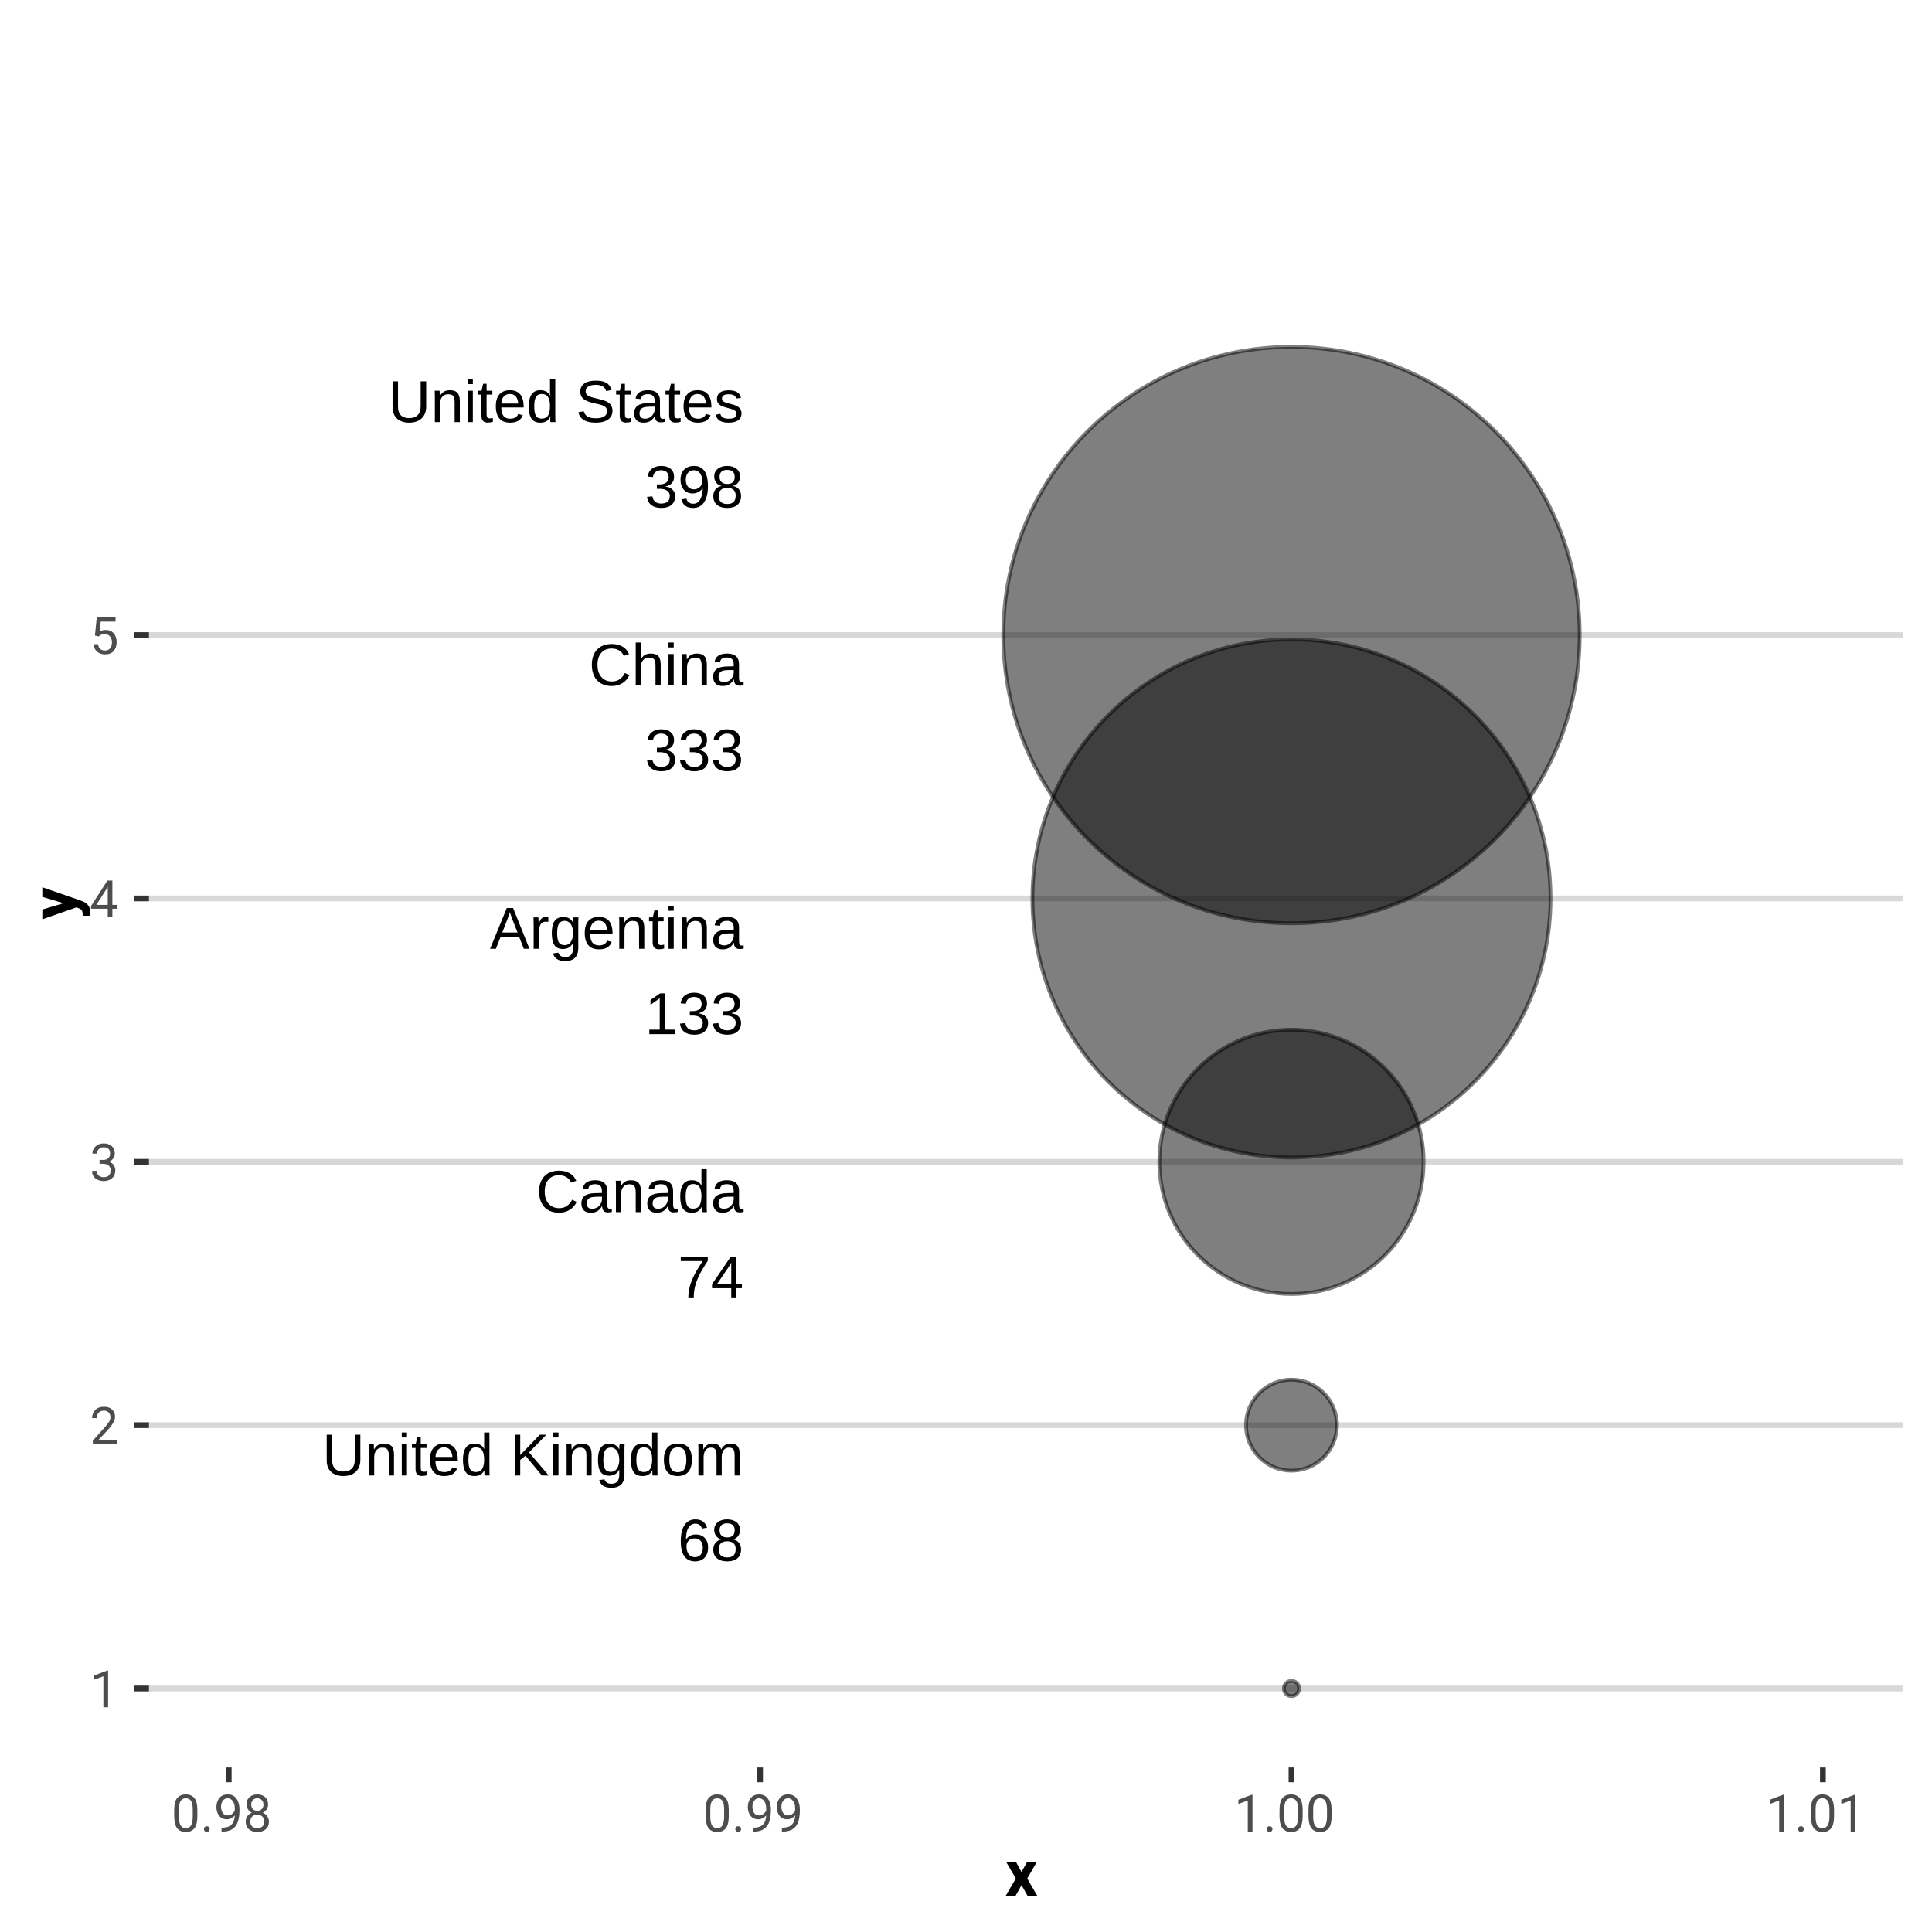
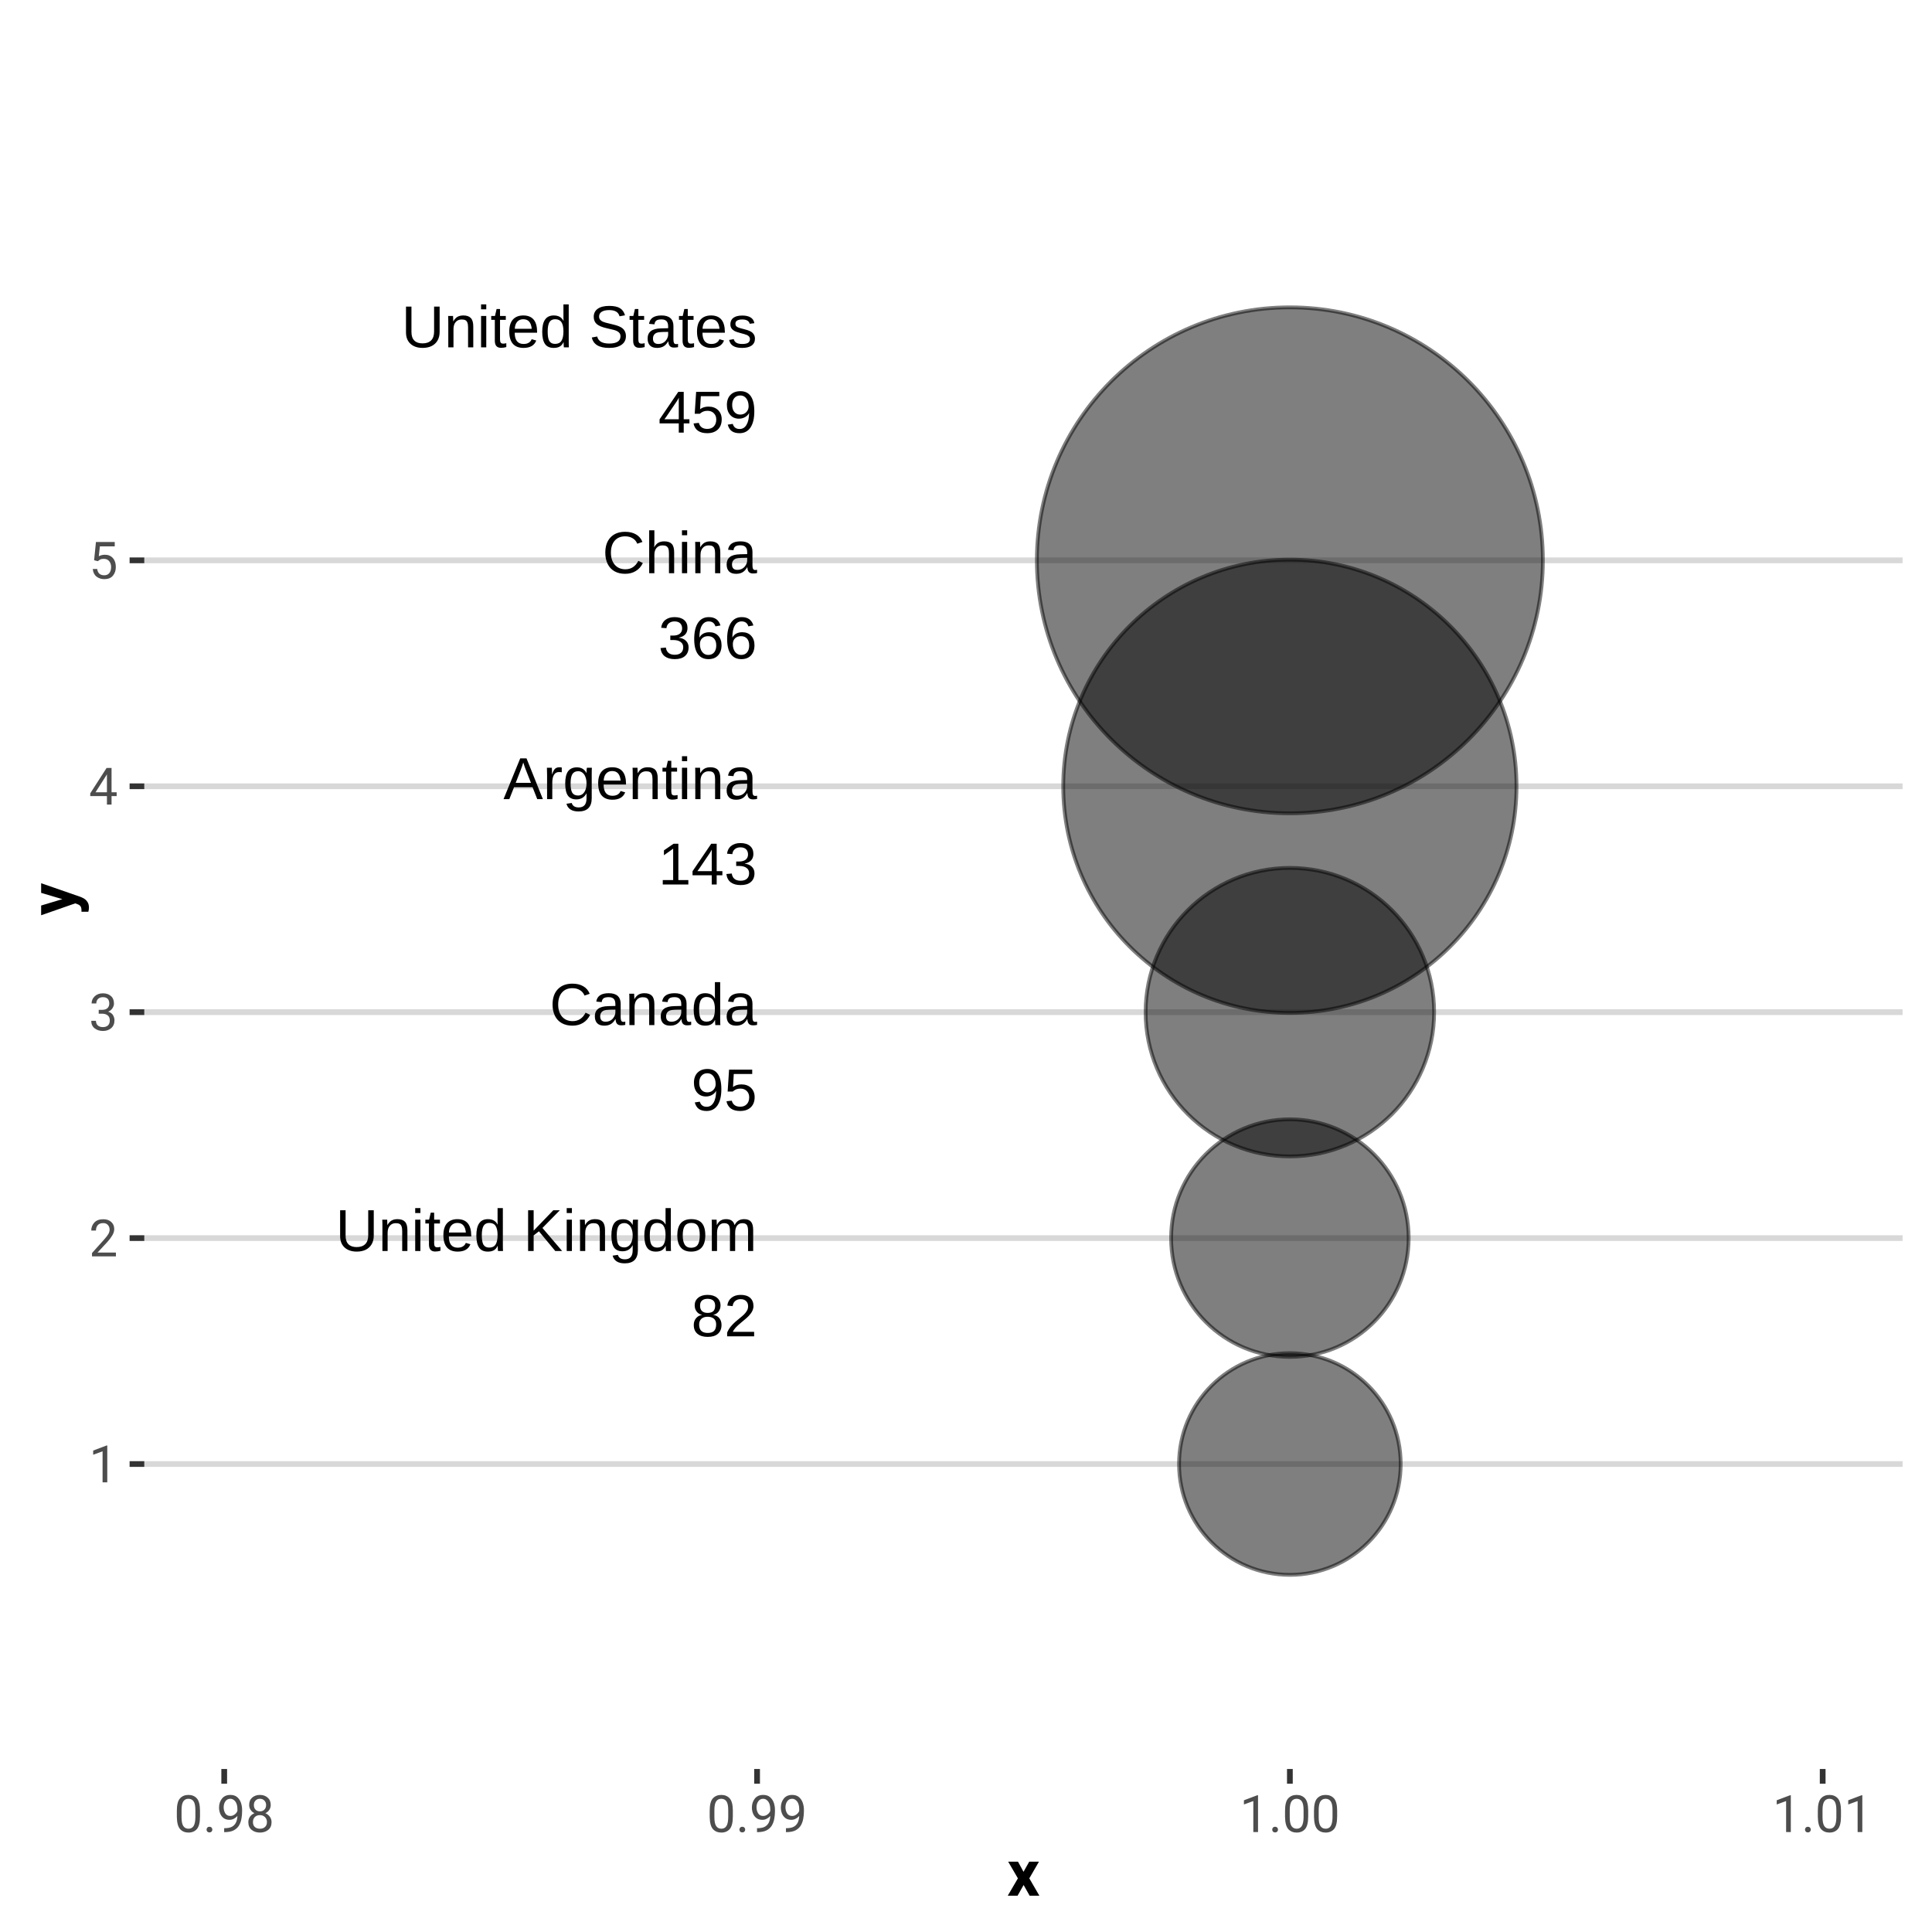
- <svg xmlns="http://www.w3.org/2000/svg" viewBox="0 0 360.00 360.00">
+ <svg xmlns="http://www.w3.org/2000/svg" class="svglite" width="360.00pt" height="360.00pt" viewBox="0 0 360.00 360.00">
  <defs>
    <style type="text/css">
-     line, polyline, polygon, path, rect, circle {
+     .svglite line, .svglite polyline, .svglite polygon, .svglite path, .svglite rect, .svglite circle {
      fill: none;
      stroke: #000000;
      stroke-linecap: round;
      stroke-linejoin: round;
      stroke-miterlimit: 10.00;
    }
  </style>
  </defs>
  <rect width="100%" height="100%" style="stroke: none; fill: #FFFFFF;" />
-   <rect x="0.00" y="0.00" width="360.00" height="360.00" style="stroke-width: 1.07; stroke: none; fill: #FFFFFF;" />
  <defs>
-     <clipPath id="cpMjcuNzZ8MzU0LjUyfDMyOS4zNXw1LjQ4">
-       <rect x="27.76" y="5.48" width="326.76" height="323.87" />
-     </clipPath>
-   </defs>
-   <polyline points="27.76,314.63 354.52,314.63 " style="stroke-width: 1.07; stroke: #D8D8D8; stroke-linecap: butt;" clip-path="url(#cpMjcuNzZ8MzU0LjUyfDMyOS4zNXw1LjQ4)" />
-   <polyline points="27.76,265.56 354.52,265.56 " style="stroke-width: 1.07; stroke: #D8D8D8; stroke-linecap: butt;" clip-path="url(#cpMjcuNzZ8MzU0LjUyfDMyOS4zNXw1LjQ4)" />
-   <polyline points="27.76,216.49 354.52,216.49 " style="stroke-width: 1.07; stroke: #D8D8D8; stroke-linecap: butt;" clip-path="url(#cpMjcuNzZ8MzU0LjUyfDMyOS4zNXw1LjQ4)" />
-   <polyline points="27.76,167.41 354.52,167.41 " style="stroke-width: 1.07; stroke: #D8D8D8; stroke-linecap: butt;" clip-path="url(#cpMjcuNzZ8MzU0LjUyfDMyOS4zNXw1LjQ4)" />
-   <polyline points="27.76,118.34 354.52,118.34 " style="stroke-width: 1.07; stroke: #D8D8D8; stroke-linecap: butt;" clip-path="url(#cpMjcuNzZ8MzU0LjUyfDMyOS4zNXw1LjQ4)" />
-   <circle cx="240.65" cy="118.34" r="53.70" style="stroke-width: 0.71; stroke: #000000; stroke-opacity: 0.50; fill: #000000; fill-opacity: 0.50;" clip-path="url(#cpMjcuNzZ8MzU0LjUyfDMyOS4zNXw1LjQ4)" />
-   <circle cx="240.65" cy="167.41" r="48.27" style="stroke-width: 0.71; stroke: #000000; stroke-opacity: 0.50; fill: #000000; fill-opacity: 0.50;" clip-path="url(#cpMjcuNzZ8MzU0LjUyfDMyOS4zNXw1LjQ4)" />
-   <circle cx="240.65" cy="216.49" r="24.62" style="stroke-width: 0.71; stroke: #000000; stroke-opacity: 0.50; fill: #000000; fill-opacity: 0.50;" clip-path="url(#cpMjcuNzZ8MzU0LjUyfDMyOS4zNXw1LjQ4)" />
-   <circle cx="240.65" cy="265.56" r="8.47" style="stroke-width: 0.71; stroke: #000000; stroke-opacity: 0.50; fill: #000000; fill-opacity: 0.50;" clip-path="url(#cpMjcuNzZ8MzU0LjUyfDMyOS4zNXw1LjQ4)" />
-   <circle cx="240.65" cy="314.63" r="1.42" style="stroke-width: 0.71; stroke: #000000; stroke-opacity: 0.50; fill: #000000; fill-opacity: 0.50;" clip-path="url(#cpMjcuNzZ8MzU0LjUyfDMyOS4zNXw1LjQ4)" />
-   <g clip-path="url(#cpMjcuNzZ8MzU0LjUyfDMyOS4zNXw1LjQ4)">
-     <text x="72.29" y="78.65" style="font-size: 11.04px; font-family: Arial;" textLength="69.34px" lengthAdjust="spacingAndGlyphs">United States </text>
-   </g>
-   <g clip-path="url(#cpMjcuNzZ8MzU0LjUyfDMyOS4zNXw1LjQ4)">
-     <text x="120.15" y="94.54" style="font-size: 11.04px; font-family: Arial;" textLength="21.49px" lengthAdjust="spacingAndGlyphs"> 398</text>
-   </g>
-   <g clip-path="url(#cpMjcuNzZ8MzU0LjUyfDMyOS4zNXw1LjQ4)">
-     <text x="109.72" y="127.72" style="font-size: 11.04px; font-family: Arial;" textLength="31.91px" lengthAdjust="spacingAndGlyphs">China </text>
-   </g>
-   <g clip-path="url(#cpMjcuNzZ8MzU0LjUyfDMyOS4zNXw1LjQ4)">
-     <text x="120.15" y="143.61" style="font-size: 11.04px; font-family: Arial;" textLength="21.49px" lengthAdjust="spacingAndGlyphs"> 333</text>
-   </g>
-   <g clip-path="url(#cpMjcuNzZ8MzU0LjUyfDMyOS4zNXw1LjQ4)">
-     <text x="91.31" y="176.79" style="font-size: 11.04px; font-family: Arial;" textLength="50.33px" lengthAdjust="spacingAndGlyphs">Argentina </text>
-   </g>
-   <g clip-path="url(#cpMjcuNzZ8MzU0LjUyfDMyOS4zNXw1LjQ4)">
-     <text x="120.15" y="192.69" style="font-size: 11.04px; font-family: Arial;" textLength="21.49px" lengthAdjust="spacingAndGlyphs"> 133</text>
-   </g>
-   <g clip-path="url(#cpMjcuNzZ8MzU0LjUyfDMyOS4zNXw1LjQ4)">
-     <text x="99.89" y="225.86" style="font-size: 11.04px; font-family: Arial;" textLength="41.74px" lengthAdjust="spacingAndGlyphs">Canada </text>
-   </g>
-   <g clip-path="url(#cpMjcuNzZ8MzU0LjUyfDMyOS4zNXw1LjQ4)">
-     <text x="126.29" y="241.76" style="font-size: 11.04px; font-family: Arial;" textLength="15.35px" lengthAdjust="spacingAndGlyphs"> 74</text>
-   </g>
-   <g clip-path="url(#cpMjcuNzZ8MzU0LjUyfDMyOS4zNXw1LjQ4)">
-     <text x="60.02" y="274.93" style="font-size: 11.04px; font-family: Arial;" textLength="81.62px" lengthAdjust="spacingAndGlyphs">United Kingdom </text>
-   </g>
-   <g clip-path="url(#cpMjcuNzZ8MzU0LjUyfDMyOS4zNXw1LjQ4)">
-     <text x="126.29" y="290.83" style="font-size: 11.04px; font-family: Arial;" textLength="15.35px" lengthAdjust="spacingAndGlyphs"> 68</text>
-   </g>
-   <defs>
-     <clipPath id="cpMC4wMHwzNjAuMDB8MzYwLjAwfDAuMDA=">
+     <clipPath id="cpMC4wMHwzNjAuMDB8MC4wMHwzNjAuMDA=">
      <rect x="0.00" y="0.00" width="360.00" height="360.00" />
    </clipPath>
  </defs>
-   <g clip-path="url(#cpMC4wMHwzNjAuMDB8MzYwLjAwfDAuMDA=)">
-     <text x="16.72" y="318.13" style="font-size: 9.60px; fill: #4D4D4D; font-family: Roboto;" textLength="6.11px" lengthAdjust="spacingAndGlyphs">1</text>
+   <g clip-path="url(#cpMC4wMHwzNjAuMDB8MC4wMHwzNjAuMDA=)">
+     <rect x="0.00" y="0" width="360.00" height="360.00" style="stroke-width: 1.07; stroke: none; fill: #FFFFFF;" />
  </g>
-   <g clip-path="url(#cpMC4wMHwzNjAuMDB8MzYwLjAwfDAuMDA=)">
-     <text x="16.72" y="269.06" style="font-size: 9.60px; fill: #4D4D4D; font-family: Roboto;" textLength="6.11px" lengthAdjust="spacingAndGlyphs">2</text>
+   <defs>
+     <clipPath id="cpMjYuODl8MzU0LjUyfDUuNDh8MzI5LjYz">
+       <rect x="26.89" y="5.48" width="327.63" height="324.15" />
+     </clipPath>
+   </defs>
+   <g clip-path="url(#cpMjYuODl8MzU0LjUyfDUuNDh8MzI5LjYz)">
+     <polyline points="26.89,272.80 354.52,272.80 " style="stroke-width: 1.07; stroke: #D8D8D8; stroke-linecap: butt;" />
+     <polyline points="26.89,230.70 354.52,230.70 " style="stroke-width: 1.07; stroke: #D8D8D8; stroke-linecap: butt;" />
+     <polyline points="26.89,188.60 354.52,188.60 " style="stroke-width: 1.07; stroke: #D8D8D8; stroke-linecap: butt;" />
+     <polyline points="26.89,146.51 354.52,146.51 " style="stroke-width: 1.07; stroke: #D8D8D8; stroke-linecap: butt;" />
+     <polyline points="26.89,104.41 354.52,104.41 " style="stroke-width: 1.07; stroke: #D8D8D8; stroke-linecap: butt;" />
+     <circle cx="240.35" cy="104.41" r="47.14" style="stroke-width: 0.71; stroke: #000000; stroke-opacity: 0.50; fill: #000000; fill-opacity: 0.50;" />
+     <circle cx="240.35" cy="146.51" r="42.23" style="stroke-width: 0.71; stroke: #000000; stroke-opacity: 0.50; fill: #000000; fill-opacity: 0.50;" />
+     <circle cx="240.35" cy="188.60" r="26.88" style="stroke-width: 0.71; stroke: #000000; stroke-opacity: 0.50; fill: #000000; fill-opacity: 0.50;" />
+     <circle cx="240.35" cy="230.70" r="22.13" style="stroke-width: 0.71; stroke: #000000; stroke-opacity: 0.50; fill: #000000; fill-opacity: 0.50;" />
+     <circle cx="240.35" cy="272.80" r="20.65" style="stroke-width: 0.71; stroke: #000000; stroke-opacity: 0.50; fill: #000000; fill-opacity: 0.50;" />
+     <text x="141.07" y="64.72" text-anchor="end" style="font-size: 11.04px; font-family: Arial;" textLength="69.29px" lengthAdjust="spacingAndGlyphs">United States </text>
+     <text x="141.07" y="80.61" text-anchor="end" style="font-size: 11.04px; font-family: Arial;" textLength="21.47px" lengthAdjust="spacingAndGlyphs"> 459</text>
+     <text x="141.07" y="106.81" text-anchor="end" style="font-size: 11.04px; font-family: Arial;" textLength="31.88px" lengthAdjust="spacingAndGlyphs">China </text>
+     <text x="141.07" y="122.71" text-anchor="end" style="font-size: 11.04px; font-family: Arial;" textLength="21.47px" lengthAdjust="spacingAndGlyphs"> 366</text>
+     <text x="141.07" y="148.91" text-anchor="end" style="font-size: 11.04px; font-family: Arial;" textLength="50.28px" lengthAdjust="spacingAndGlyphs">Argentina </text>
+     <text x="141.07" y="164.81" text-anchor="end" style="font-size: 11.04px; font-family: Arial;" textLength="21.47px" lengthAdjust="spacingAndGlyphs"> 143</text>
+     <text x="141.07" y="191.01" text-anchor="end" style="font-size: 11.04px; font-family: Arial;" textLength="41.70px" lengthAdjust="spacingAndGlyphs">Canada </text>
+     <text x="141.07" y="206.91" text-anchor="end" style="font-size: 11.04px; font-family: Arial;" textLength="15.34px" lengthAdjust="spacingAndGlyphs"> 95</text>
+     <text x="141.07" y="233.11" text-anchor="end" style="font-size: 11.04px; font-family: Arial;" textLength="81.55px" lengthAdjust="spacingAndGlyphs">United Kingdom </text>
+     <text x="141.07" y="249.00" text-anchor="end" style="font-size: 11.04px; font-family: Arial;" textLength="15.34px" lengthAdjust="spacingAndGlyphs"> 82</text>
  </g>
-   <g clip-path="url(#cpMC4wMHwzNjAuMDB8MzYwLjAwfDAuMDA=)">
-     <text x="16.72" y="219.98" style="font-size: 9.60px; fill: #4D4D4D; font-family: Roboto;" textLength="6.11px" lengthAdjust="spacingAndGlyphs">3</text>
-   </g>
-   <g clip-path="url(#cpMC4wMHwzNjAuMDB8MzYwLjAwfDAuMDA=)">
-     <text x="16.72" y="170.91" style="font-size: 9.60px; fill: #4D4D4D; font-family: Roboto;" textLength="6.11px" lengthAdjust="spacingAndGlyphs">4</text>
-   </g>
-   <g clip-path="url(#cpMC4wMHwzNjAuMDB8MzYwLjAwfDAuMDA=)">
-     <text x="16.72" y="121.84" style="font-size: 9.60px; fill: #4D4D4D; font-family: Roboto;" textLength="6.11px" lengthAdjust="spacingAndGlyphs">5</text>
-   </g>
-   <polyline points="25.02,314.63 27.76,314.63 " style="stroke-width: 1.07; stroke: #333333; stroke-linecap: butt;" clip-path="url(#cpMC4wMHwzNjAuMDB8MzYwLjAwfDAuMDA=)" />
-   <polyline points="25.02,265.56 27.76,265.56 " style="stroke-width: 1.07; stroke: #333333; stroke-linecap: butt;" clip-path="url(#cpMC4wMHwzNjAuMDB8MzYwLjAwfDAuMDA=)" />
-   <polyline points="25.02,216.49 27.76,216.49 " style="stroke-width: 1.07; stroke: #333333; stroke-linecap: butt;" clip-path="url(#cpMC4wMHwzNjAuMDB8MzYwLjAwfDAuMDA=)" />
-   <polyline points="25.02,167.41 27.76,167.41 " style="stroke-width: 1.07; stroke: #333333; stroke-linecap: butt;" clip-path="url(#cpMC4wMHwzNjAuMDB8MzYwLjAwfDAuMDA=)" />
-   <polyline points="25.02,118.34 27.76,118.34 " style="stroke-width: 1.07; stroke: #333333; stroke-linecap: butt;" clip-path="url(#cpMC4wMHwzNjAuMDB8MzYwLjAwfDAuMDA=)" />
-   <polyline points="42.62,332.09 42.62,329.35 " style="stroke-width: 1.07; stroke: #333333; stroke-linecap: butt;" clip-path="url(#cpMC4wMHwzNjAuMDB8MzYwLjAwfDAuMDA=)" />
-   <polyline points="141.63,332.09 141.63,329.35 " style="stroke-width: 1.07; stroke: #333333; stroke-linecap: butt;" clip-path="url(#cpMC4wMHwzNjAuMDB8MzYwLjAwfDAuMDA=)" />
-   <polyline points="240.65,332.09 240.65,329.35 " style="stroke-width: 1.07; stroke: #333333; stroke-linecap: butt;" clip-path="url(#cpMC4wMHwzNjAuMDB8MzYwLjAwfDAuMDA=)" />
-   <polyline points="339.67,332.09 339.67,329.35 " style="stroke-width: 1.07; stroke: #333333; stroke-linecap: butt;" clip-path="url(#cpMC4wMHwzNjAuMDB8MzYwLjAwfDAuMDA=)" />
-   <g clip-path="url(#cpMC4wMHwzNjAuMDB8MzYwLjAwfDAuMDA=)">
-     <text x="31.93" y="341.28" style="font-size: 9.60px; fill: #4D4D4D; font-family: Roboto;" textLength="21.38px" lengthAdjust="spacingAndGlyphs">0.98</text>
-   </g>
-   <g clip-path="url(#cpMC4wMHwzNjAuMDB8MzYwLjAwfDAuMDA=)">
-     <text x="130.95" y="341.28" style="font-size: 9.60px; fill: #4D4D4D; font-family: Roboto;" textLength="21.38px" lengthAdjust="spacingAndGlyphs">0.99</text>
-   </g>
-   <g clip-path="url(#cpMC4wMHwzNjAuMDB8MzYwLjAwfDAuMDA=)">
-     <text x="229.96" y="341.28" style="font-size: 9.60px; fill: #4D4D4D; font-family: Roboto;" textLength="21.38px" lengthAdjust="spacingAndGlyphs">1.00</text>
-   </g>
-   <g clip-path="url(#cpMC4wMHwzNjAuMDB8MzYwLjAwfDAuMDA=)">
-     <text x="328.98" y="341.28" style="font-size: 9.60px; fill: #4D4D4D; font-family: Roboto;" textLength="21.38px" lengthAdjust="spacingAndGlyphs">1.01</text>
-   </g>
-   <g clip-path="url(#cpMC4wMHwzNjAuMDB8MzYwLjAwfDAuMDA=)">
-     <text x="187.27" y="353.27" style="font-size: 12.00px; font-weight: bold; font-family: Roboto;" textLength="7.74px" lengthAdjust="spacingAndGlyphs">x</text>
-   </g>
-   <g clip-path="url(#cpMC4wMHwzNjAuMDB8MzYwLjAwfDAuMDA=)">
-     <text transform="translate(14.23,171.33) rotate(-90)" style="font-size: 12.00px; font-weight: bold; font-family: Roboto;" textLength="7.82px" lengthAdjust="spacingAndGlyphs">y</text>
+   <g clip-path="url(#cpMC4wMHwzNjAuMDB8MC4wMHwzNjAuMDA=)">
+     <text x="21.96" y="276.21" text-anchor="end" style="font-size: 9.60px; fill: #4D4D4D; font-family: Roboto;" textLength="5.39px" lengthAdjust="spacingAndGlyphs">1</text>
+     <text x="21.96" y="234.11" text-anchor="end" style="font-size: 9.60px; fill: #4D4D4D; font-family: Roboto;" textLength="5.39px" lengthAdjust="spacingAndGlyphs">2</text>
+     <text x="21.96" y="192.01" text-anchor="end" style="font-size: 9.60px; fill: #4D4D4D; font-family: Roboto;" textLength="5.39px" lengthAdjust="spacingAndGlyphs">3</text>
+     <text x="21.96" y="149.92" text-anchor="end" style="font-size: 9.60px; fill: #4D4D4D; font-family: Roboto;" textLength="5.39px" lengthAdjust="spacingAndGlyphs">4</text>
+     <text x="21.96" y="107.82" text-anchor="end" style="font-size: 9.60px; fill: #4D4D4D; font-family: Roboto;" textLength="5.39px" lengthAdjust="spacingAndGlyphs">5</text>
+     <polyline points="24.15,272.80 26.89,272.80 " style="stroke-width: 1.07; stroke: #333333; stroke-linecap: butt;" />
+     <polyline points="24.15,230.70 26.89,230.70 " style="stroke-width: 1.07; stroke: #333333; stroke-linecap: butt;" />
+     <polyline points="24.15,188.60 26.89,188.60 " style="stroke-width: 1.07; stroke: #333333; stroke-linecap: butt;" />
+     <polyline points="24.15,146.51 26.89,146.51 " style="stroke-width: 1.07; stroke: #333333; stroke-linecap: butt;" />
+     <polyline points="24.15,104.41 26.89,104.41 " style="stroke-width: 1.07; stroke: #333333; stroke-linecap: butt;" />
+     <polyline points="41.78,332.37 41.78,329.63 " style="stroke-width: 1.07; stroke: #333333; stroke-linecap: butt;" />
+     <polyline points="141.07,332.37 141.07,329.63 " style="stroke-width: 1.07; stroke: #333333; stroke-linecap: butt;" />
+     <polyline points="240.35,332.37 240.35,329.63 " style="stroke-width: 1.07; stroke: #333333; stroke-linecap: butt;" />
+     <polyline points="339.63,332.37 339.63,329.63 " style="stroke-width: 1.07; stroke: #333333; stroke-linecap: butt;" />
+     <text x="41.78" y="341.38" text-anchor="middle" style="font-size: 9.60px; fill: #4D4D4D; font-family: Roboto;" textLength="18.68px" lengthAdjust="spacingAndGlyphs">0.98</text>
+     <text x="141.07" y="341.38" text-anchor="middle" style="font-size: 9.60px; fill: #4D4D4D; font-family: Roboto;" textLength="18.68px" lengthAdjust="spacingAndGlyphs">0.99</text>
+     <text x="240.35" y="341.38" text-anchor="middle" style="font-size: 9.60px; fill: #4D4D4D; font-family: Roboto;" textLength="18.68px" lengthAdjust="spacingAndGlyphs">1.00</text>
+     <text x="339.63" y="341.38" text-anchor="middle" style="font-size: 9.60px; fill: #4D4D4D; font-family: Roboto;" textLength="18.68px" lengthAdjust="spacingAndGlyphs">1.01</text>
+     <text x="190.71" y="353.24" text-anchor="middle" style="font-size: 12.00px; font-weight: bold; font-family: Roboto;" textLength="6.11px" lengthAdjust="spacingAndGlyphs">x</text>
+     <text transform="translate(14.01,167.56) rotate(-90)" text-anchor="middle" style="font-size: 12.00px; font-weight: bold; font-family: Roboto;" textLength="6.03px" lengthAdjust="spacingAndGlyphs">y</text>
  </g>
</svg>
